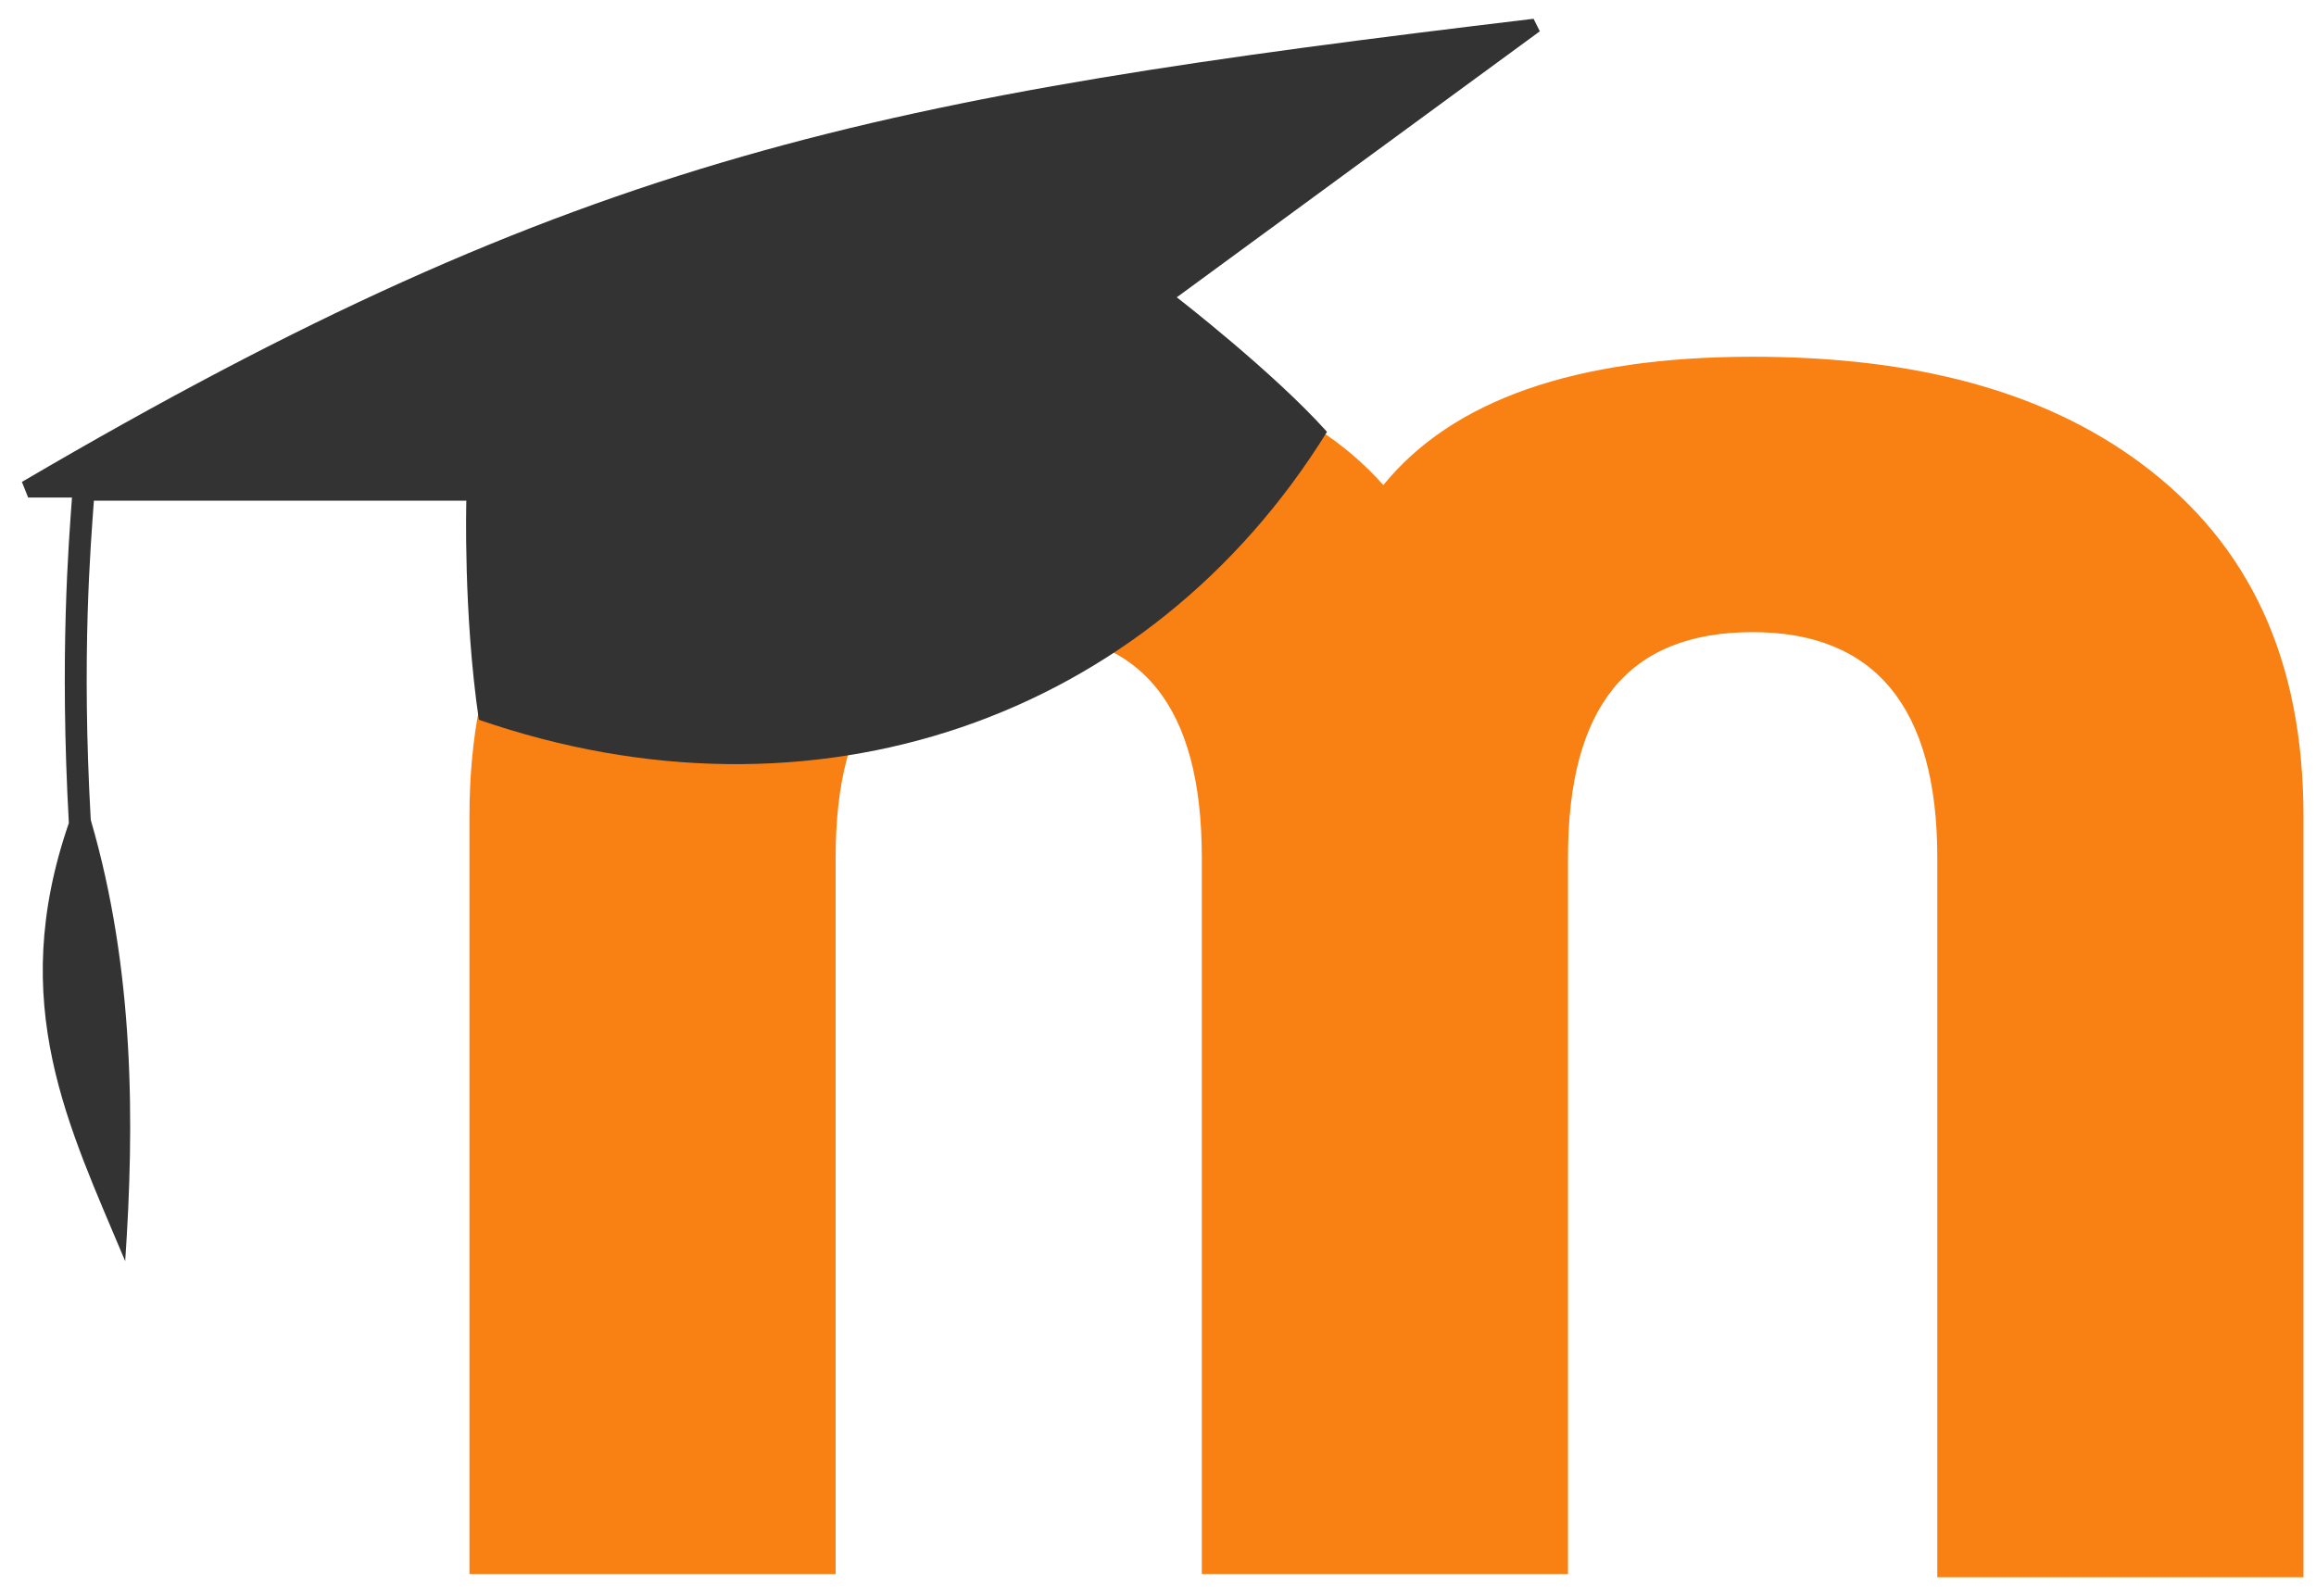
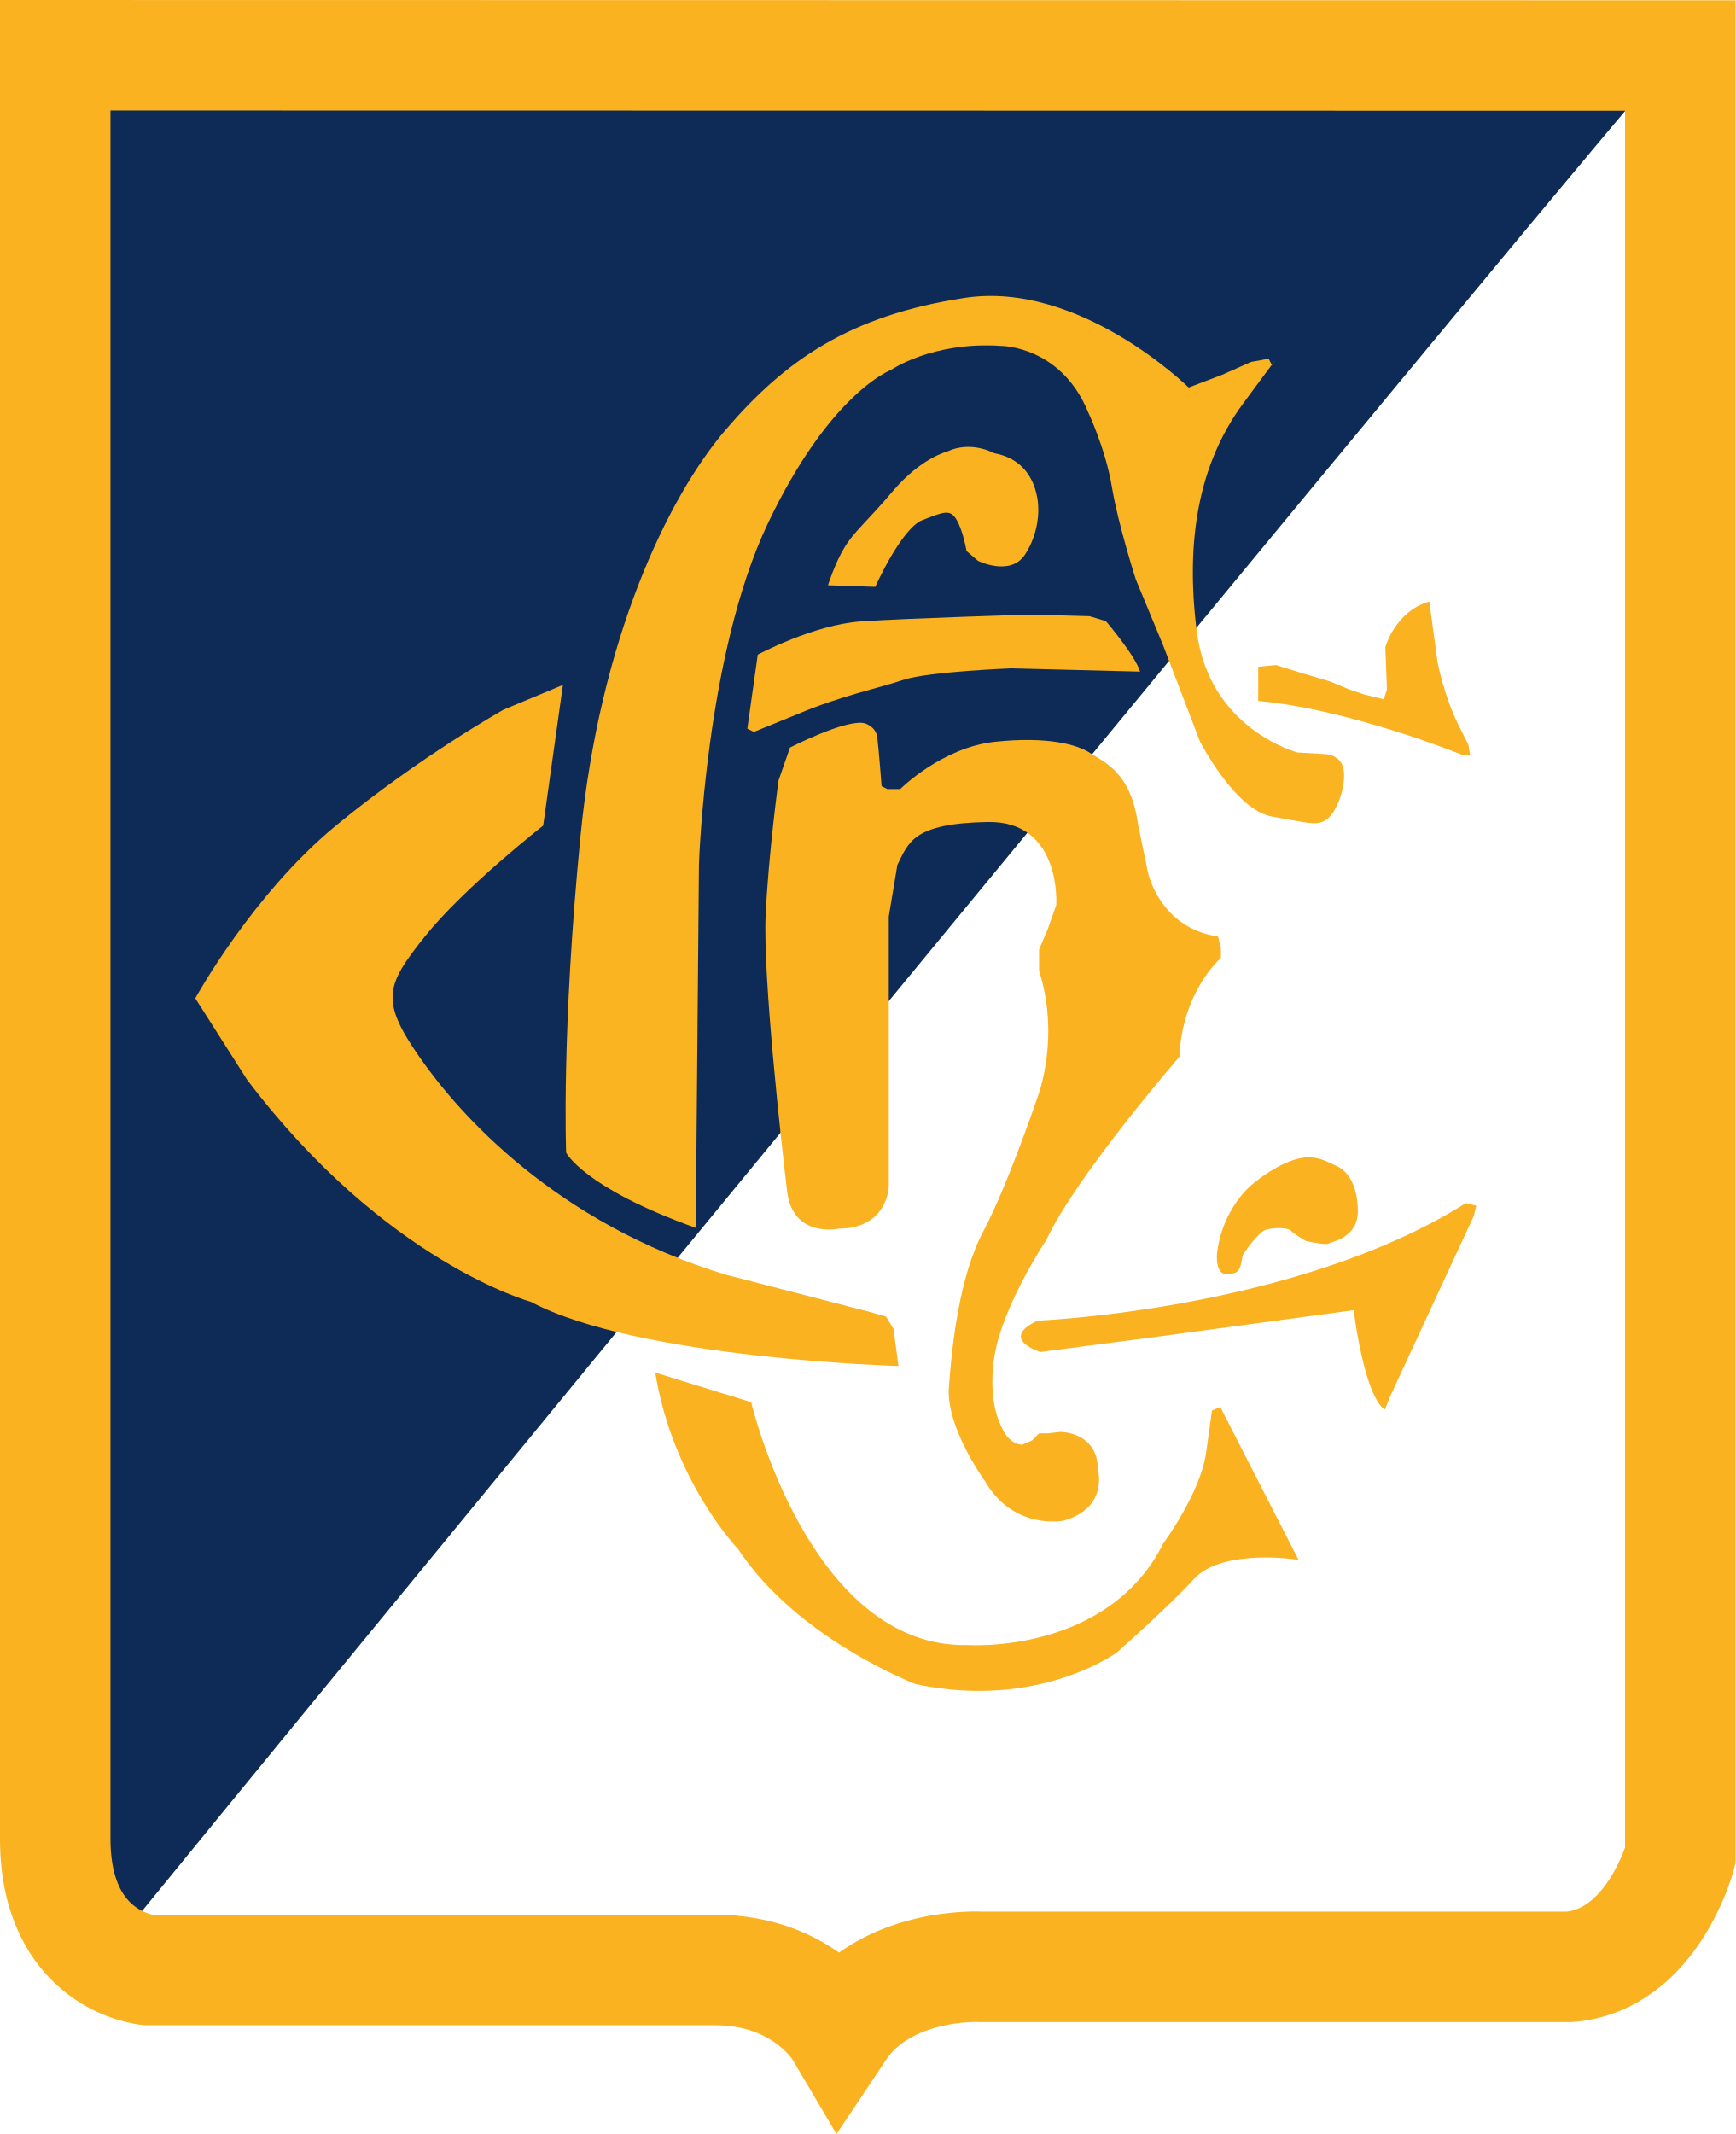
- <svg xmlns="http://www.w3.org/2000/svg" version="1.1" id="Layer_1" x="0px" y="0px" viewBox="0 0 74 51" style="enable-background:new 0 0 74 51;" xml:space="preserve" preserveAspectRatio="xMinYMid meet">
-   <style type="text/css">
- 	.st0{fill:#F98012;}
- 	.st1{fill:#333333;}
- </style>
-   <g>
-     <path class="st0" d="M61.9,50.3V27.4c0-4.8-2-7.2-5.9-7.2c-4,0-5.9,2.4-5.9,7.2v22.9H38.4V27.4c0-4.8-1.9-7.2-5.8-7.2   c-4,0-5.9,2.4-5.9,7.2v22.9H15V26.1c0-5,1.7-8.8,5.2-11.3c3-2.3,7.2-3.4,12.4-3.4c5.3,0,9.2,1.4,11.6,4.1c2.2-2.7,6.1-4.1,11.8-4.1   c5.2,0,9.3,1.1,12.4,3.4c3.5,2.6,5.2,6.3,5.2,11.3v24.3H61.9z" />
-     <path class="st1" d="M37.6,9.5l11.6-8.5L49,0.6C28.1,3.1,18.6,4.9,0.7,15.4l0.2,0.5l1.4,0c-0.1,1.4-0.4,5-0.1,10.4   c-2,5.8,0,9.7,1.8,14c0.3-4.4,0.3-9.3-1.1-14.1c-0.3-5.3,0-8.8,0.1-10.2L14.9,16c0,0-0.1,3.6,0.4,7c10.7,3.7,21.4,0,27.1-9.2   C40.7,11.9,37.6,9.5,37.6,9.5z" />
+ <svg xmlns="http://www.w3.org/2000/svg" version="1.1" id="svg2" width="404.533" height="497.347" viewBox="0 0 404.533 497.347">
+   <defs id="defs6" />
+   <g id="g8" transform="matrix(1.333333,0,0,-1.333333,0,497.3467)">
+     <g id="g10" transform="scale(0.1)">
+       <path d="m 166.605,3603.64 c 0,0 2713.545,-32.48 2735.985,2.47 54.36,84.64 -2752.863,-3330.559 -2764.539,-3353.13 -16.824,-32.589 -4.375,3371.16 -11.707,3346.62 -7.321,-24.53 80.519,8.05 40.261,4.04" style="fill:#0e2b58;fill-opacity:1;fill-rule:nonzero;stroke:none" id="path12" />
+       <path d="m 2268.24,2414.83 c 0,0 -154.68,40.14 -176.23,212.61 -19.61,156.69 2.79,290.98 81.11,397.29 78.35,106.32 50.38,67.15 50.38,67.15 l -5.6,11.19 -30.78,-5.59 -25.18,-11.2 -25.19,-11.19 -58.75,-22.38 c 0,0 -190.24,187.45 -391.68,156.68 -201.44,-30.77 -313.33,-109.11 -416.86,-229.43 -103.53,-120.3 -221.02,-369.29 -254.6,-710.62 -33.555,-341.33 -25.165,-553.95 -25.165,-553.95 0,0 30.745,-61.56 226.605,-131.5 l 5.6,635.1 c 0,0 11.19,366.49 120.3,595.91 109.12,229.43 215.43,268.59 215.43,268.59 0,0 72.76,50.35 193.04,41.96 0,0 103.52,0 151.08,-114.7 0,0 30.77,-64.35 41.97,-131.49 11.2,-67.15 41.96,-162.28 41.96,-162.28 l 47.57,-114.71 64.34,-167.87 c 0,0 61.57,-120.3 125.91,-131.49 64.35,-11.18 78.32,-16.78 95.11,-5.58 16.8,11.18 33.58,53.15 30.77,83.92 -2.78,30.78 -33.56,30.78 -33.56,30.78 l -47.58,2.8" style="fill:#fab321;fill-opacity:1;fill-rule:nonzero;stroke:none" id="path14" />
+       <path d="m 1447.51,2707.15 82.6,-2.84 c 0,0 45.59,102.54 82.62,116.79 37.03,14.24 48.45,19.94 59.82,0 11.43,-19.95 17.11,-54.14 17.11,-54.14 l 19.94,-17.08 c 0,0 56.97,-28.49 82.62,11.39 25.63,39.88 22.78,79.77 22.78,79.77 0,0 2.85,82.61 -76.92,96.84 0,0 -39.88,22.8 -82.62,2.87 0,0 -45.56,-11.41 -94.01,-68.37 -48.42,-56.99 -68.36,-71.23 -85.45,-99.71 -17.09,-28.49 -28.49,-65.52 -28.49,-65.52" style="fill:#fab220;fill-opacity:1;fill-rule:nonzero;stroke:none" id="path16" />
+       <path d="m 1306.45,2456.46 18.25,129.36 c 0,0 97.7,52.36 180.29,58.06 82.62,5.7 297.14,11.99 297.14,11.99 l 102.57,-2.86 28.48,-8.54 c 0,0 51.28,-59.82 59.82,-88.31 l -225.06,5.69 c 0,0 -145.27,-5.69 -188,-19.92 -42.75,-14.26 -111.11,-28.5 -185.16,-59.84 l -76.93,-31.33 -11.4,5.7" style="fill:#fab220;fill-opacity:1;fill-rule:nonzero;stroke:none" id="path18" />
+       <path d="m 2199.58,2504.88 v 59.83 l 31.34,2.85 45.57,-14.25 48.45,-14.25 34.17,-14.23 25.65,-8.55 22.79,-5.69 11.38,-2.85 5.69,17.09 -2.83,74.06 c 0,0 17.08,62.67 76.91,79.77 l 14.24,-105.41 c 0,0 11.38,-59.82 37.04,-111.09 l 17.09,-34.18 2.85,-17.1 h -14.26 c 0,0 -196.55,79.76 -356.08,94" style="fill:#fab220;fill-opacity:1;fill-rule:nonzero;stroke:none" id="path20" />
+       <path d="m 984.07,2532.86 -34.507,-245.84 c 0,0 -138.024,-107.83 -207.024,-194.08 -69.019,-86.27 -77.644,-112.15 -8.629,-211.36 69.024,-99.18 237.223,-288.96 534.81,-379.54 l 250.16,-64.67 30.2,-8.65 12.95,-21.55 8.62,-64.72 c 0,0 -457.18,12.96 -642.638,112.16 0,0 -254.492,69.01 -496.02,388.17 l -90.551,142.33 c 0,0 99.18,181.15 245.825,301.91 146.644,120.77 293.277,202.71 293.277,202.71 l 103.527,43.13" style="fill:#fab220;fill-opacity:1;fill-rule:nonzero;stroke:none" id="path22" />
+       <path d="m 1818.44,1366.92 c 0,0 -73.06,22.83 -4.56,54.79 0,0 451.93,18.25 748.65,205.42 l 18.28,-4.57 -4.57,-18.26 -146.08,-314.98 -9.13,-22.83 c 0,0 -31.98,9.14 -54.78,173.47 l -337.83,-45.65 -209.98,-27.39" style="fill:#fab220;fill-opacity:1;fill-rule:nonzero;stroke:none" id="path24" />
+       <path d="m 2172.32,1535.82 c 0,0 25.71,40.36 40.88,44.82 15.18,4.46 39.25,3.56 43.71,-1.78 4.45,-5.36 25.88,-17.84 25.88,-17.84 0,0 34.78,-8.05 40.13,-4.47 5.36,3.57 51.75,9.81 50.84,57.98 -0.88,48.18 -20.5,70.47 -37.46,77.61 -16.95,7.14 -38.35,23.18 -76.72,9.82 -38.34,-13.38 -71.36,-42.83 -71.36,-42.83 0,0 -51.74,-41.03 -60.67,-120.42 0,0 -3.55,-36.58 17,-35.68 20.48,0.9 23.48,4.94 27.77,32.79" style="fill:#fab220;fill-opacity:1;fill-rule:nonzero;stroke:none" id="path26" />
+       <path d="m 1145.46,1330.9 167.73,-51.78 c 0,0 101.48,-430.722 378.99,-424.518 0,0 244.34,-16.571 341.68,178.098 0,0 64.18,86.98 74.53,157.39 l 10.35,74.54 14.5,6.21 136.7,-267.14 -18.66,2.08 c 0,0 -118.04,14.5 -163.58,-35.198 -45.56,-49.703 -134.6,-128.391 -134.6,-128.391 0,0 -136.69,-101.472 -352.05,-55.921 0,0 -207.08,78.691 -310.63,236.08 0,0 -113.89,118.04 -144.96,308.55" style="fill:#fab220;fill-opacity:1;fill-rule:nonzero;stroke:none" id="path28" />
+       <path d="m 1381.03,2423.44 c 0,0 97.61,50.05 130.14,42.54 0,0 20.02,-5 22.52,-25.02 2.52,-20.03 7.5,-85.09 7.5,-85.09 l 10.02,-5.01 h 22.51 c 0,0 72.58,72.57 165.18,82.59 92.59,10.01 145.16,-5.01 167.68,-20.02 22.52,-15.02 70.08,-32.54 82.59,-122.64 l 17.5,-85.08 c 0,0 20.04,-97.61 122.64,-112.63 l 5.01,-20.01 v -17.52 c 0,0 -67.59,-57.55 -72.57,-172.68 0,0 -180.18,-207.72 -232.75,-320.33 0,0 -75.08,-112.63 -90.1,-200.21 0,0 -15.03,-75.08 12.53,-127.62 0,0 10,-27.55 35.01,-30.04 l 17.54,7.5 12.52,12.51 h 14.99 l 22.52,2.52 c 0,0 65.09,0 65.09,-65.08 0,0 20.02,-67.57 -60.08,-90.1 0,0 -87.59,-17.52 -137.64,70.08 0,0 -67.57,92.61 -62.58,162.67 5.02,70.08 17.53,192.69 60.08,272.78 42.55,80.08 95.1,235.25 95.1,235.25 0,0 40.05,102.6 2.52,220.23 v 37.54 l 14.99,35.03 15.01,42.55 c 0,0 10.02,147.66 -120.11,145.15 -130.14,-2.51 -137.66,-35.04 -157.66,-75.09 l -15.01,-90.09 v -473 c 0,0 -2.51,-72.58 -87.6,-72.58 0,0 -80.1,-17.51 -90.1,65.09 -10,82.57 -42.53,375.38 -37.54,483 5.01,107.61 22.53,235.25 22.53,235.25 l 20.02,57.56" style="fill:#fab220;fill-opacity:1;fill-rule:nonzero;stroke:none" id="path30" />
+       <path d="M 96.562,3633.51 2937.48,3633.05 V 485.898 c 0,0 -48.38,-181.558 -193.62,-193.687 H 1714.93 c 0,0 -167.25,9.859 -247.69,-110.762 0,0 -62.23,105.301 -217.53,105.301 H 258.168 c 0,0 -161.606,14.699 -161.606,229.332 0,1176.968 0,1176.718 0,3117.428 z" style="fill:none;stroke:#fab220;stroke-width:193.127;stroke-linecap:round;stroke-linejoin:miter;stroke-miterlimit:4;stroke-dasharray:none;stroke-opacity:1" id="path32" />
+     </g>
  </g>
</svg>
